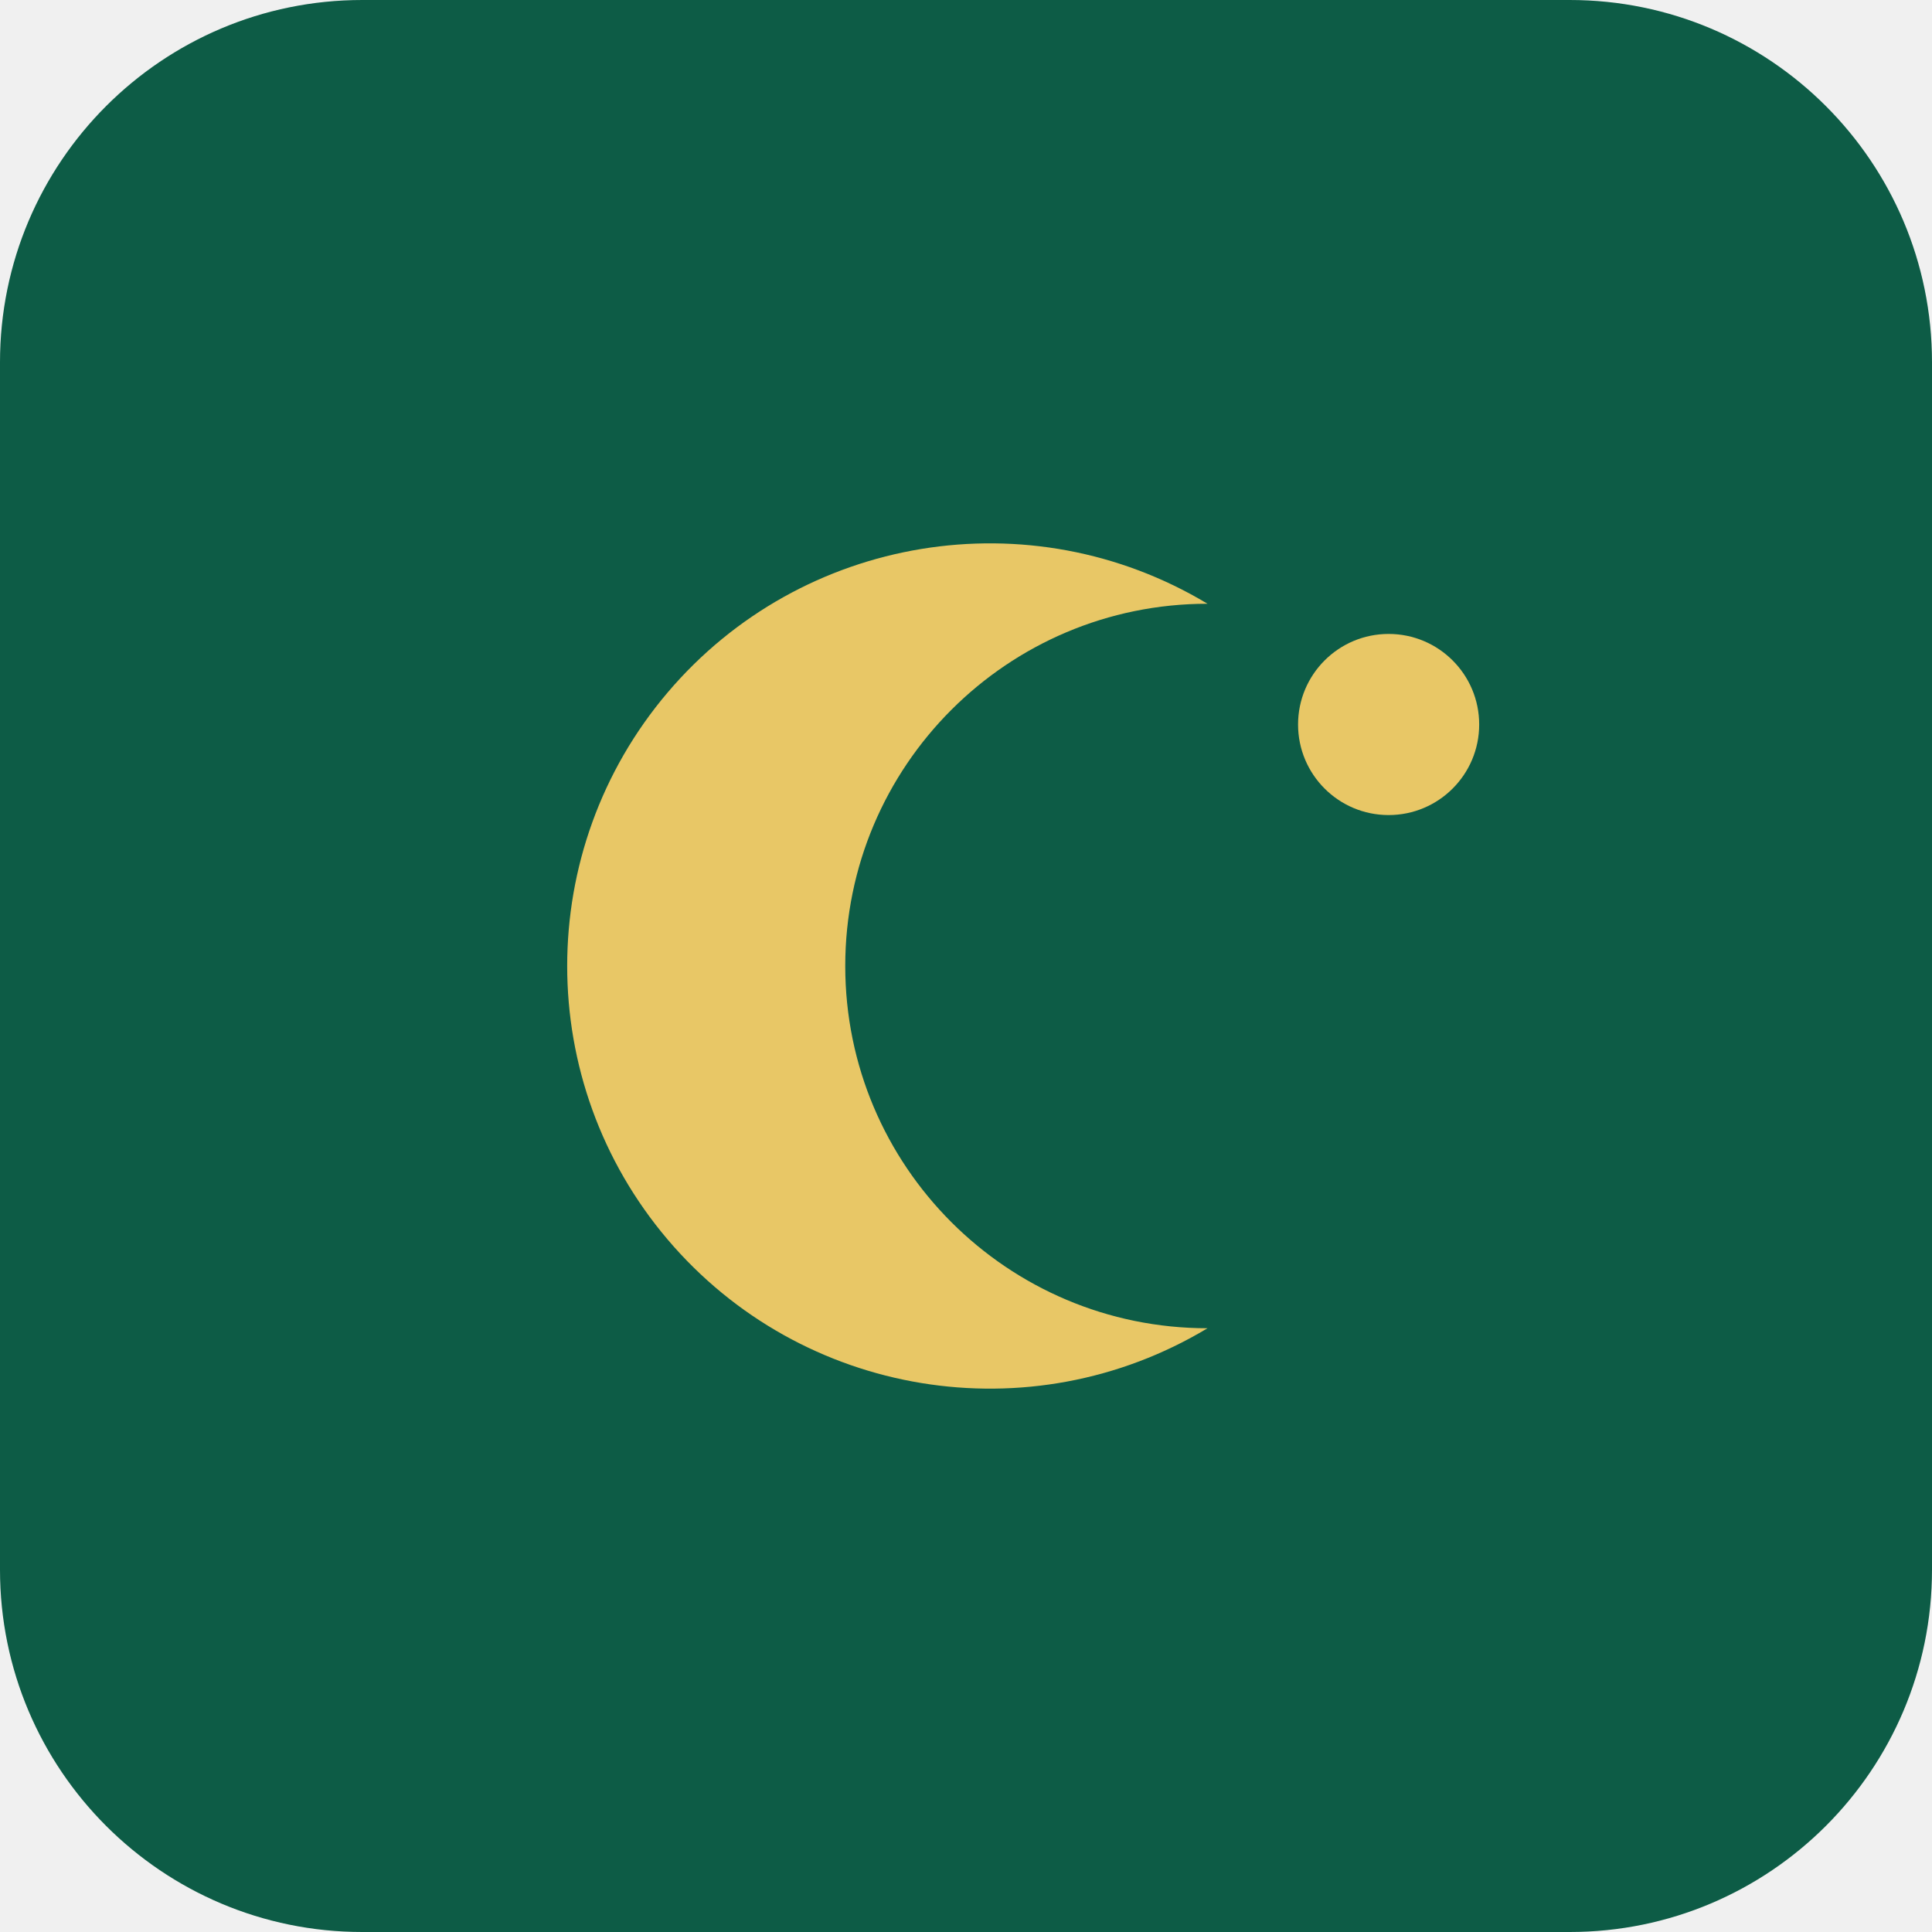
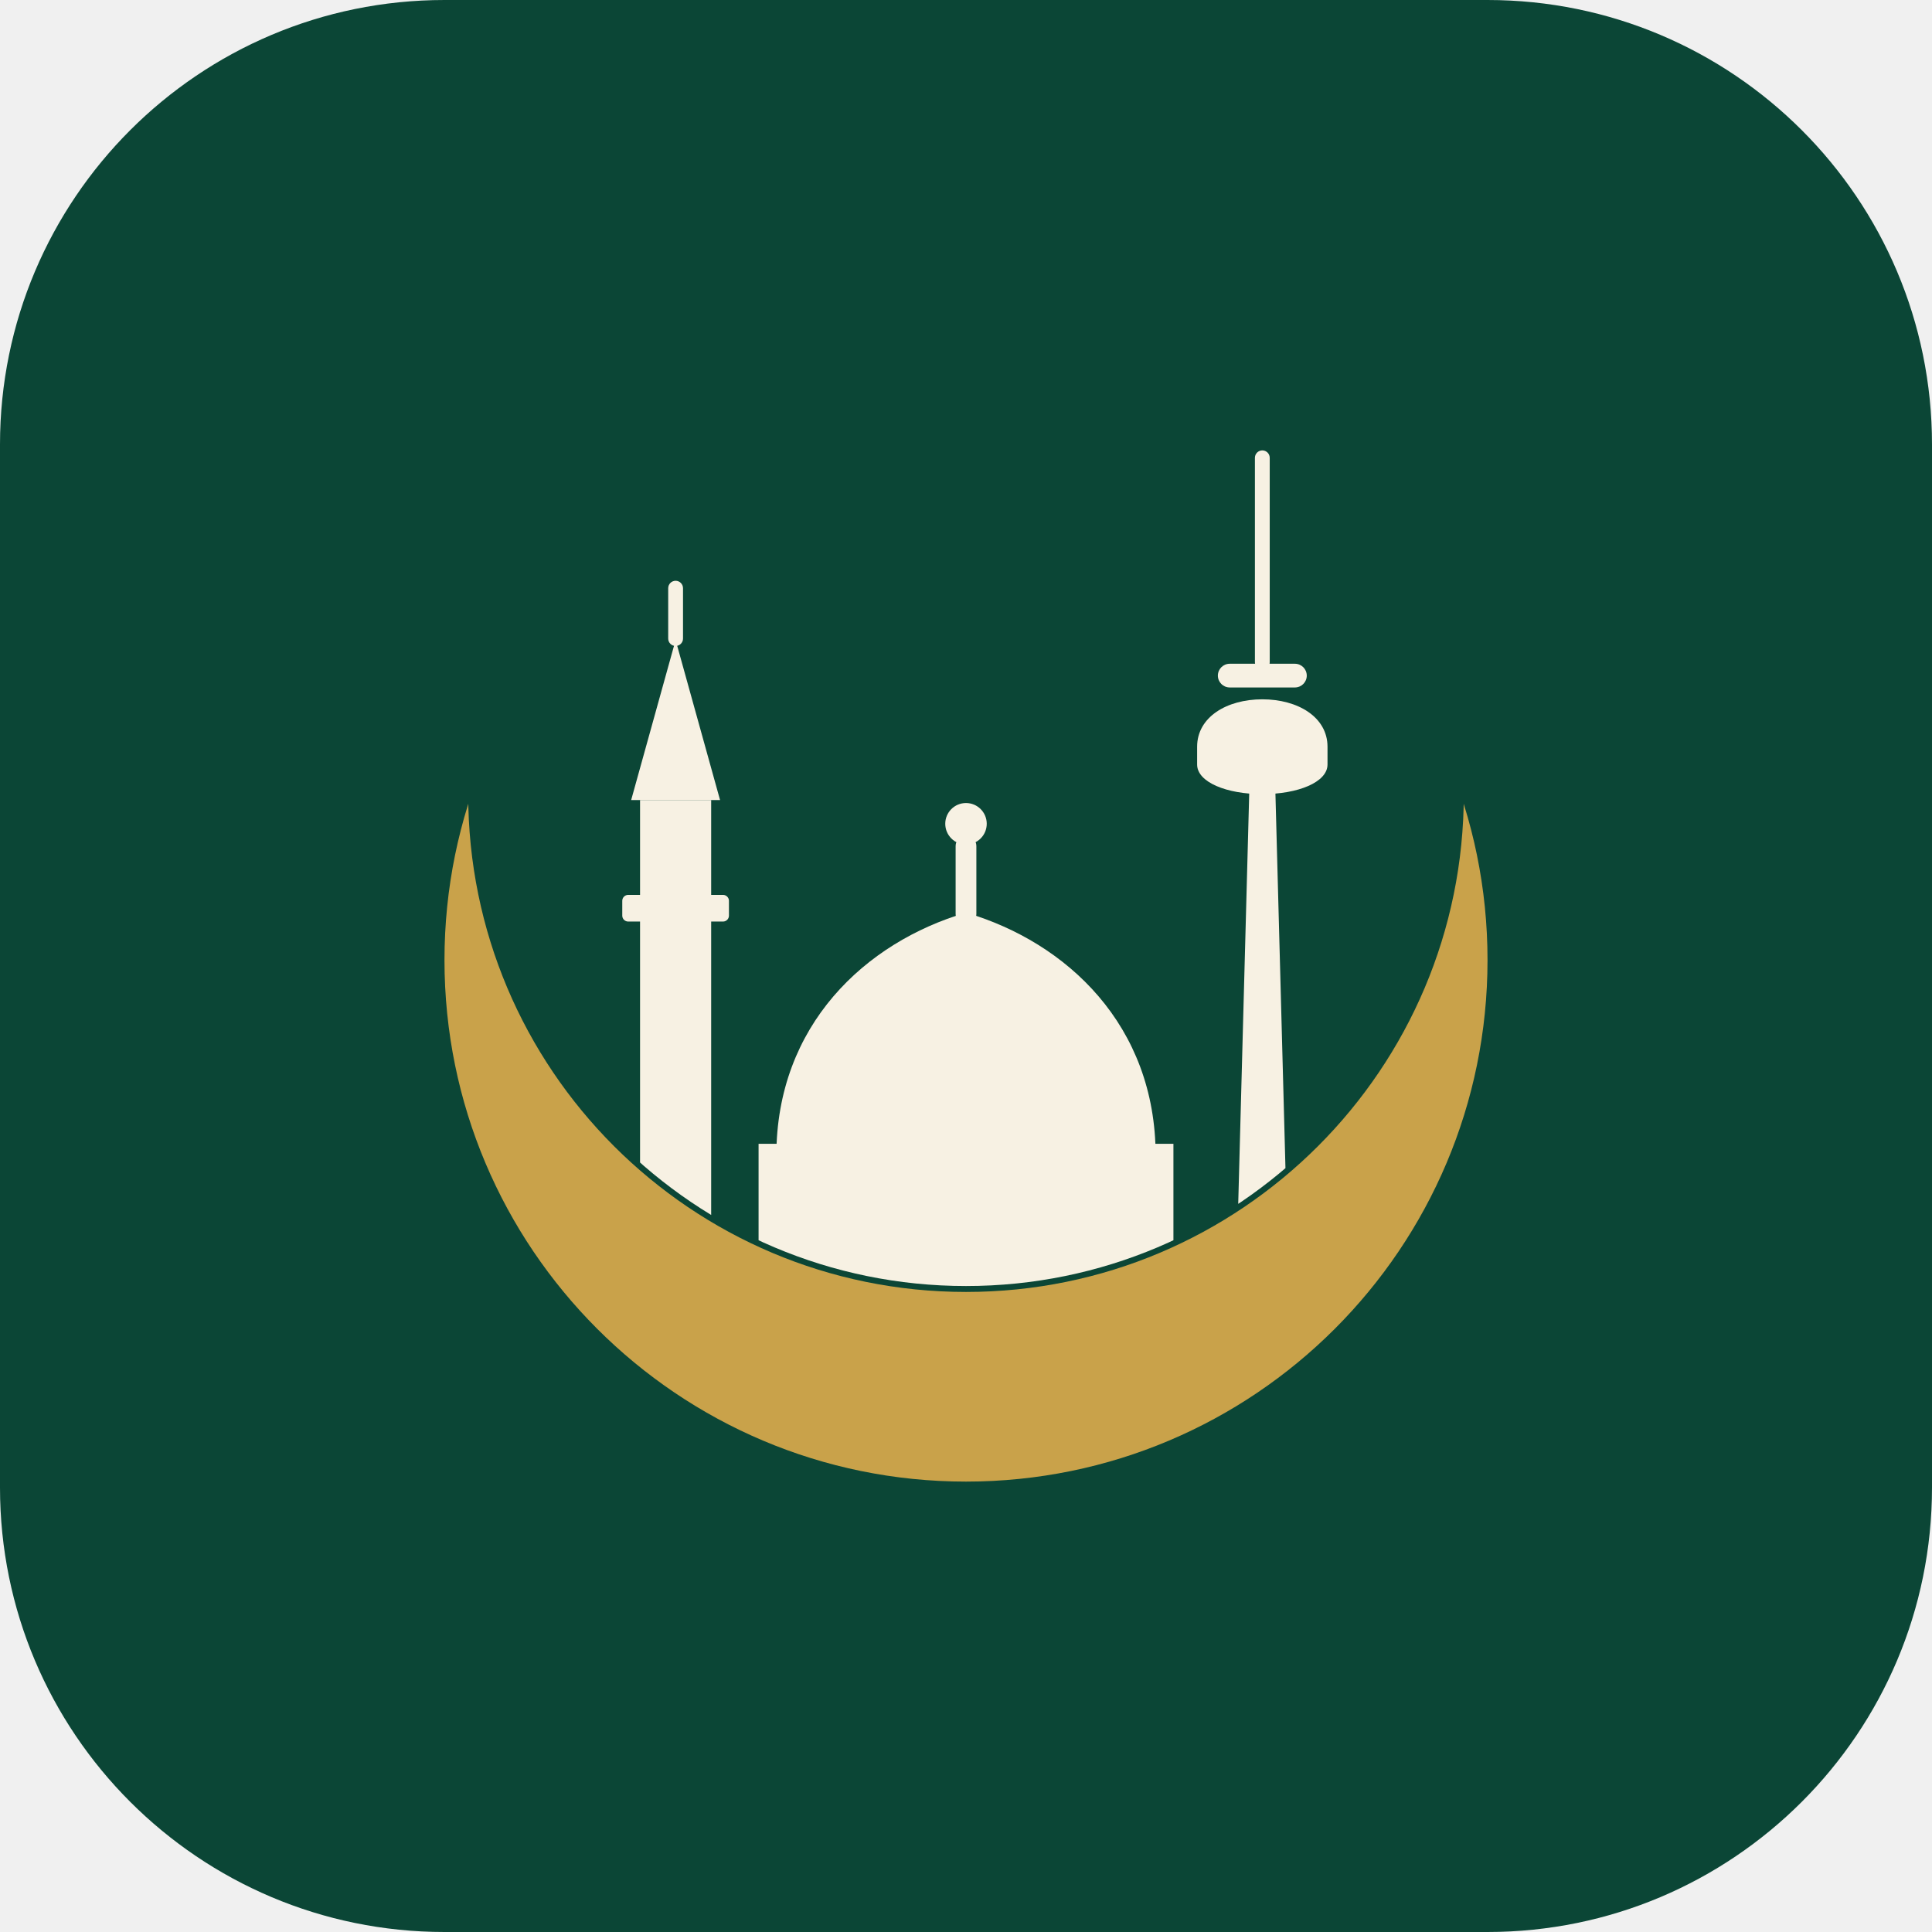
- <svg xmlns="http://www.w3.org/2000/svg" viewBox="0 0 64 64">
-   <rect width="64" height="64" rx="12" fill="#0d5c46" />
-   <path d="M40 20a14 14 0 100 24 12 12 0 110-24z" fill="#e8c766" />
-   <circle cx="46" cy="24" r="3" fill="#e8c766" />
+ <svg xmlns="http://www.w3.org/2000/svg" viewBox="-70 -70 652 652" width="64" height="64">
+   <defs>
+     <clipPath id="m-in">
+       <circle cx="256" cy="212" r="166" />
+       <rect x="0" y="0" width="512" height="212" />
+     </clipPath>
+   </defs>
+   <rect x="-70" y="-70" width="652" height="652" rx="150" fill="#0b4636" />
+   <g transform="translate(0,-14)">
+     <mask id="m-cut">
+       <rect x="-200" y="-200" width="912" height="912" fill="#fff" />
+       <circle cx="256" cy="212" r="168" fill="#000" />
+     </mask>
+     <circle cx="256" cy="268" r="176" fill="#c9a24a" mask="url(#m-cut)" />
+     <g fill="#f7f1e3" clip-path="url(#m-in)">
+       <path d="M 192 334 C 192 290 222 262 256 252 C 290 262 320 290 320 334 Z" />
+       <rect x="186" y="330" width="140" height="80" />
+       <rect x="252.5" y="226" width="7" height="30" rx="3.5" />
+       <circle cx="256" cy="222" r="7" />
+       <rect x="146" y="214" width="24" height="200" />
+       <rect x="140" y="246" width="36" height="9" rx="2" />
+       <path d="M 143 214 L 158 160 L 173 214 Z" />
+       <rect x="155.5" y="140" width="5" height="22" rx="2.5" />
+       <path d="M 346 420 L 352 196 L 360 196 L 366 420 Z" />
+       <path d="M 334 196 C 334 186 344 180 356 180 C 368 180 378 186 378 196 L 378 202 C 378 208 368 212 356 212 C 344 212 334 208 334 202 Z" />
+       <rect x="341" y="168" width="30" height="8" rx="4" />
+       <rect x="353.5" y="96" width="5" height="74" rx="2.5" />
+     </g>
+   </g>
</svg>
